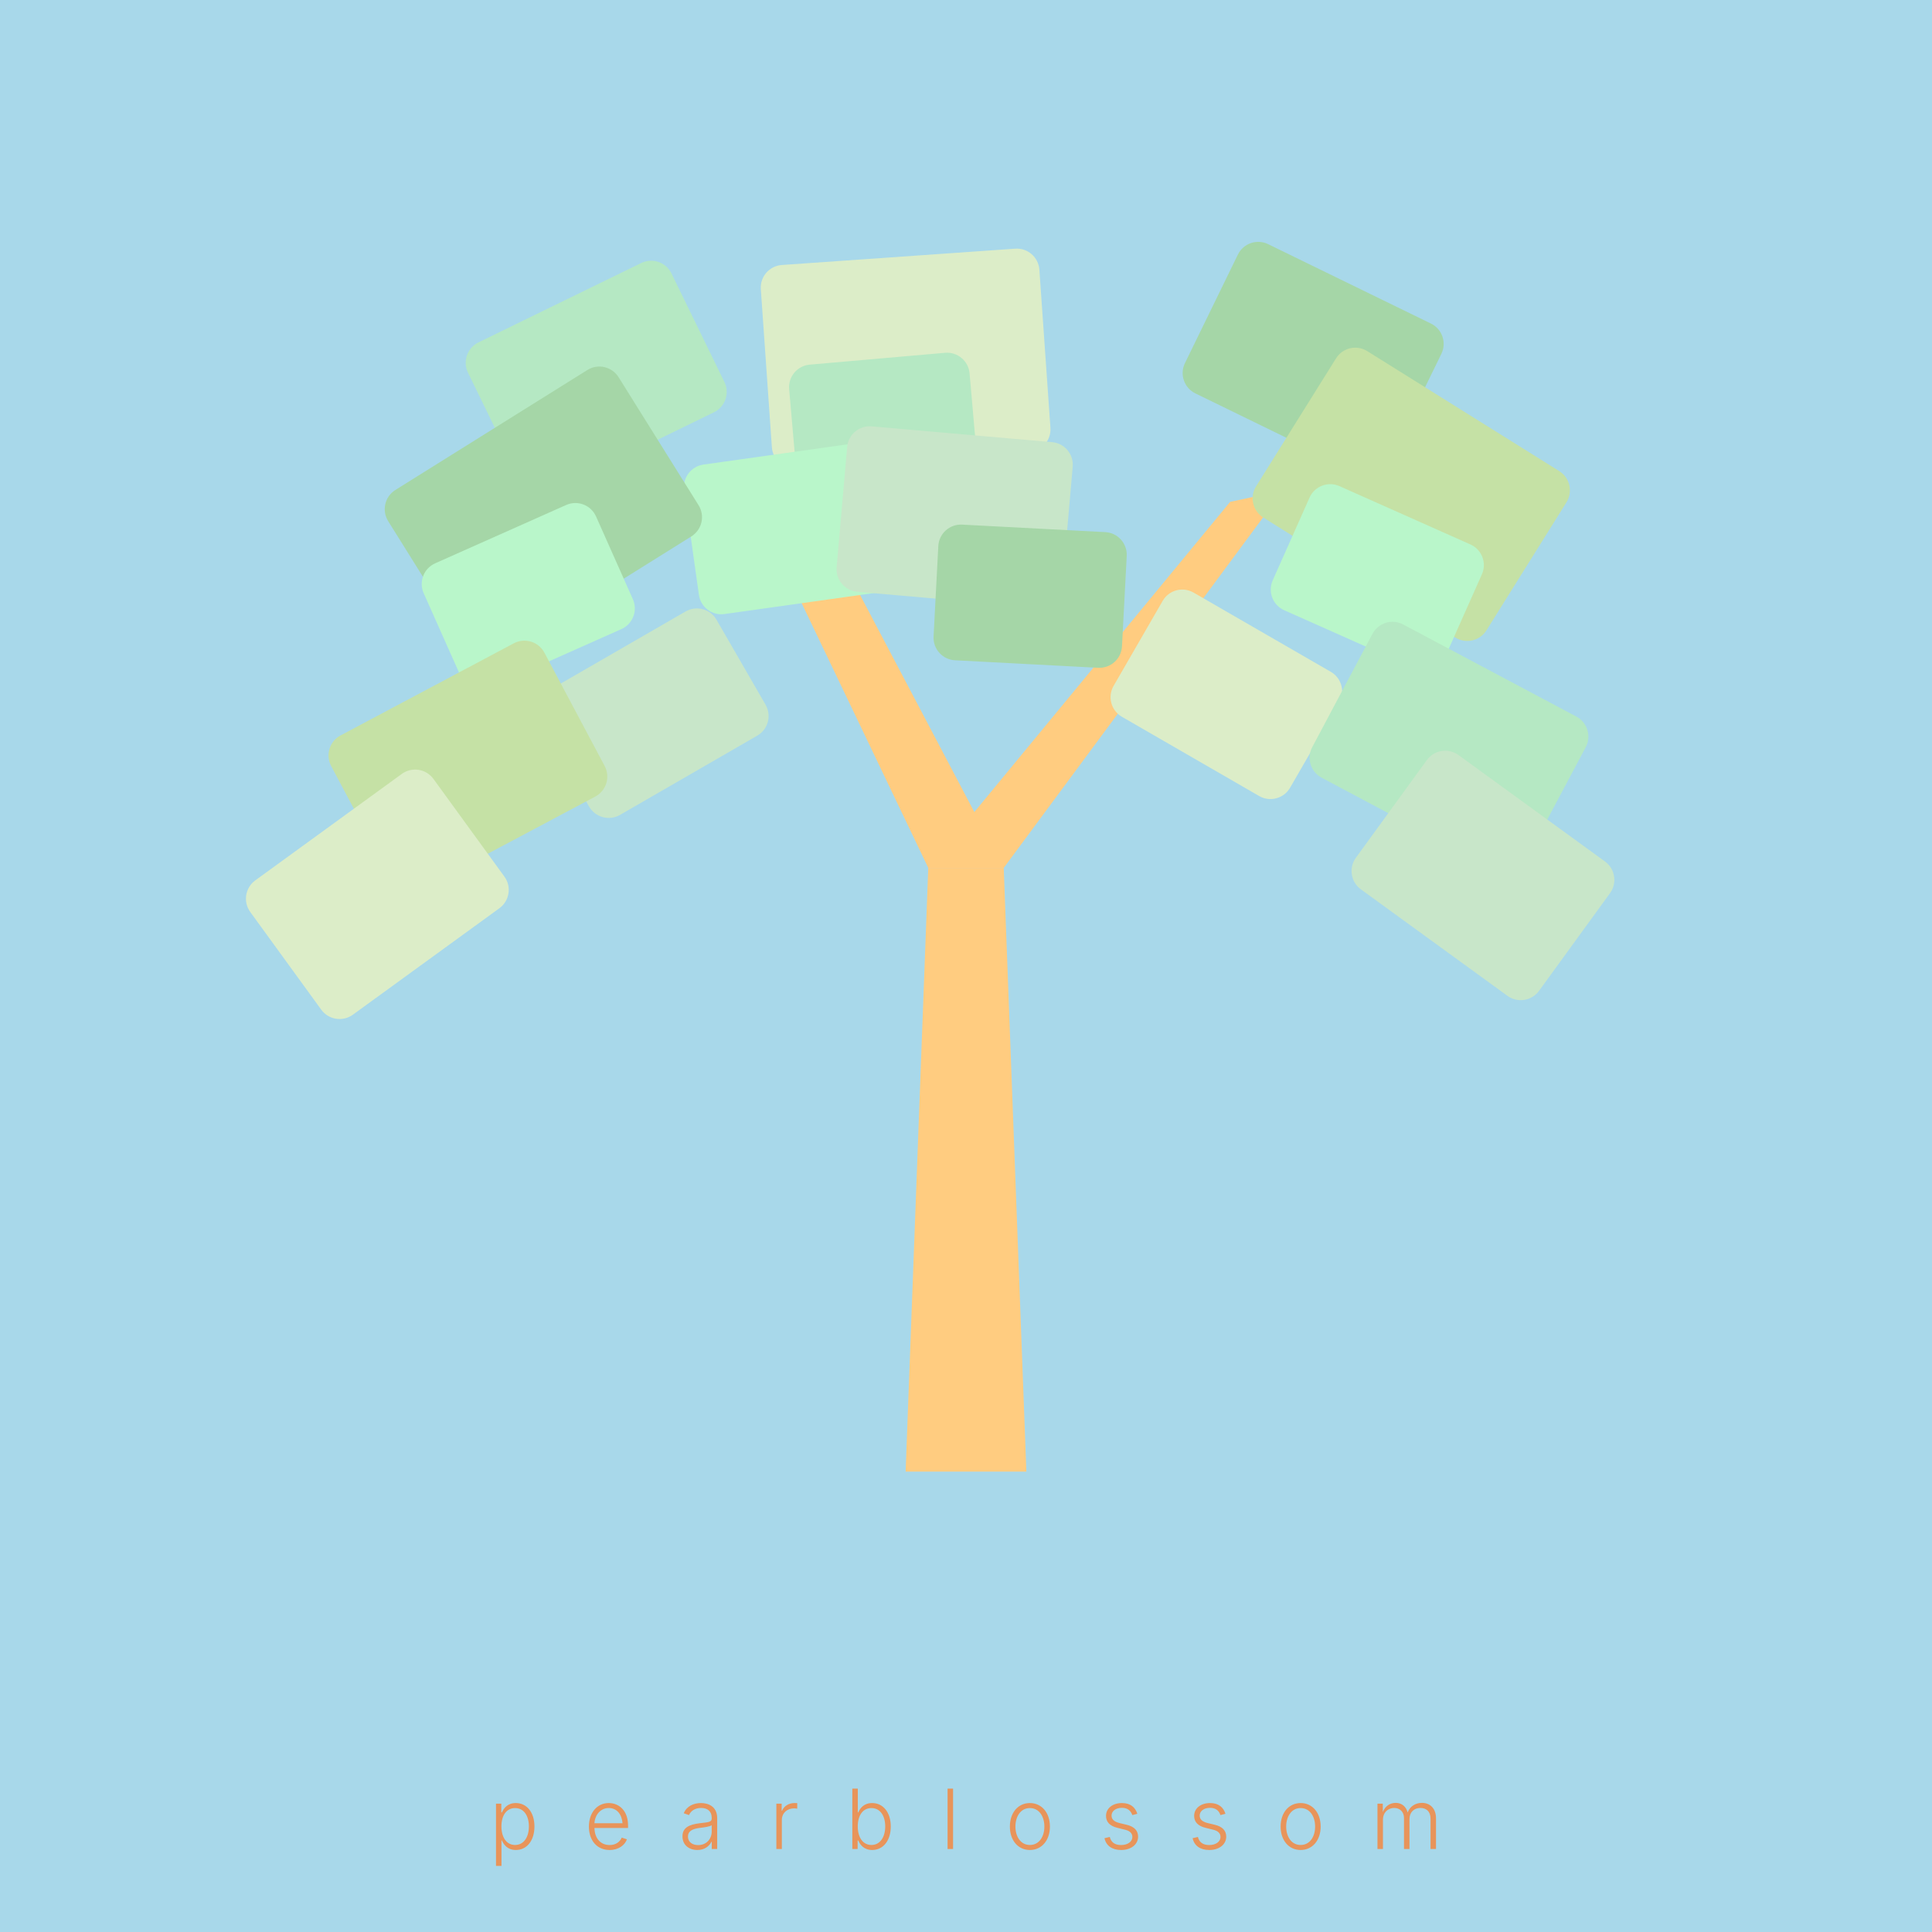
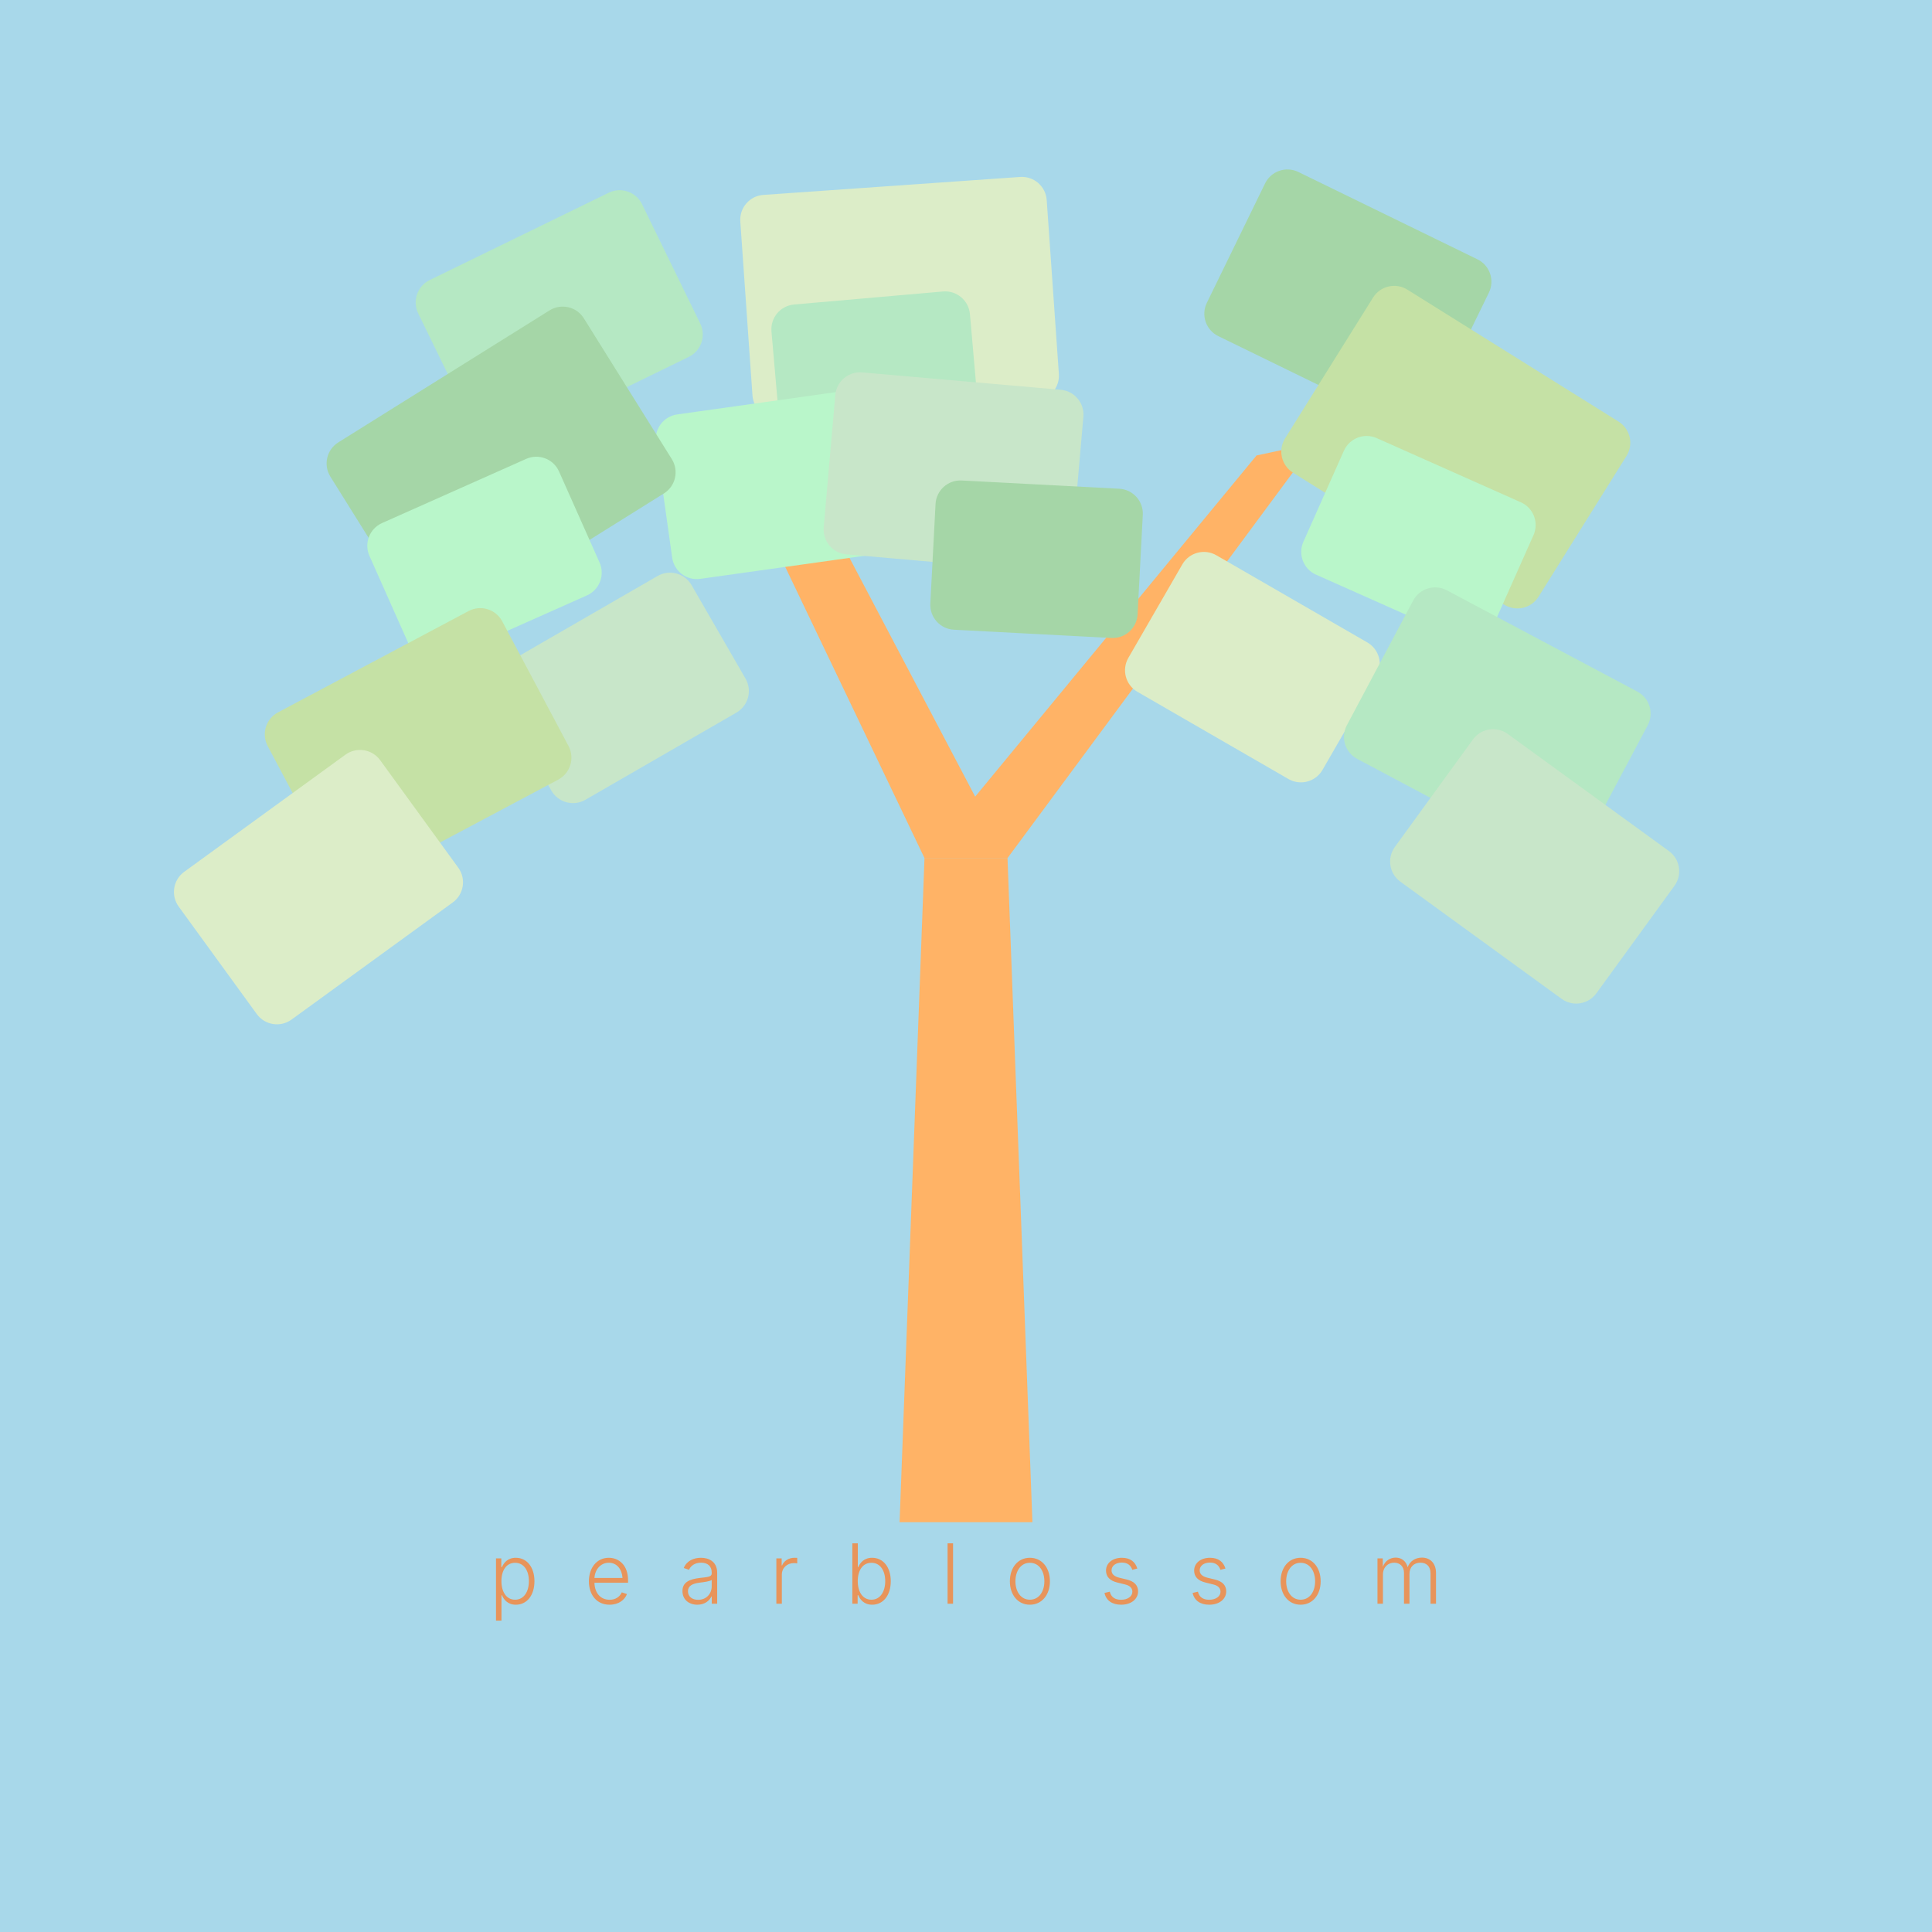
<svg xmlns="http://www.w3.org/2000/svg" viewBox="0 0 512 512" width="512" height="512">
  <rect x="0" y="0" width="512" height="512" fill="#A8D8EA" />
-   <polygon points="240,390 272,390 266,230 246,230" fill="#FFCC80" />
-   <polygon points="246,230 266,230 216,135 202,138" fill="#FFCC80" />
-   <polygon points="246,230 266,230 340,130 326,133" fill="#FFCC80" />
-   <rect x="203" y="68" width="74" height="54" rx="6" fill="#DCEDC8" transform="rotate(-4, 240, 95)" />
-   <rect x="210" y="95" width="48" height="34" rx="6" fill="#B5E8C3" transform="rotate(-5, 234, 112)" />
-   <rect x="183" y="120" width="54" height="40" rx="6" fill="#B9F6CA" transform="rotate(-8, 210, 140)" />
-   <rect x="223" y="115" width="60" height="44" rx="6" fill="#C8E6C9" transform="rotate(5, 253, 137)" />
-   <rect x="248" y="140" width="50" height="36" rx="6" fill="#A5D6A7" transform="rotate(3, 273, 158)" />
-   <rect x="128" y="78" width="60" height="44" rx="6" fill="#B5E8C3" transform="rotate(-26, 158, 100)" />
-   <rect x="108" y="110" width="72" height="52" rx="6" fill="#A5D6A7" transform="rotate(-32, 144, 136)" />
-   <rect x="115" y="140" width="50" height="36" rx="6" fill="#B9F6CA" transform="rotate(-24, 140, 158)" />
-   <rect x="146" y="170" width="54" height="38" rx="6" fill="#C8E6C9" transform="rotate(-30, 173, 189)" />
-   <rect x="92" y="180" width="64" height="46" rx="6" fill="#C5E1A5" transform="rotate(-28, 124, 203)" />
-   <rect x="70" y="215" width="60" height="44" rx="6" fill="#DCEDC8" transform="rotate(-36, 100, 237)" />
-   <rect x="318" y="73" width="60" height="44" rx="6" fill="#A5D6A7" transform="rotate(26, 348, 95)" />
-   <rect x="338" y="105" width="72" height="52" rx="6" fill="#C5E1A5" transform="rotate(32, 374, 131)" />
-   <rect x="340" y="135" width="50" height="36" rx="6" fill="#B9F6CA" transform="rotate(24, 365, 153)" />
-   <rect x="298" y="165" width="54" height="38" rx="6" fill="#DCEDC8" transform="rotate(30, 325, 184)" />
-   <rect x="352" y="175" width="64" height="46" rx="6" fill="#B5E8C3" transform="rotate(28, 384, 198)" />
-   <rect x="363" y="210" width="60" height="44" rx="6" fill="#C8E6C9" transform="rotate(36, 393, 232)" />
-   <text x="256" y="490" text-anchor="middle" font-family="system-ui,-apple-system,sans-serif" font-size="22" font-weight="300" letter-spacing="12" fill="#E8945A">pearblossom</text>
+   <g transform="translate(256,256) scale(1.1) translate(-256,-256)">
+     <polygon points="240,390 272,390 266,230 246,230" fill="#FFB366" />
+     <polygon points="246,230 266,230 216,135 202,138" fill="#FFB366" />
+     <polygon points="246,230 266,230 340,130 326,133" fill="#FFB366" />
+     <rect x="203" y="68" width="74" height="54" rx="6" fill="#DCEDC8" transform="rotate(-4, 240, 95)" />
+     <rect x="210" y="95" width="48" height="34" rx="6" fill="#B5E8C3" transform="rotate(-5, 234, 112)" />
+     <rect x="183" y="120" width="54" height="40" rx="6" fill="#B9F6CA" transform="rotate(-8, 210, 140)" />
+     <rect x="223" y="115" width="60" height="44" rx="6" fill="#C8E6C9" transform="rotate(5, 253, 137)" />
+     <rect x="248" y="140" width="50" height="36" rx="6" fill="#A5D6A7" transform="rotate(3, 273, 158)" />
+     <rect x="128" y="78" width="60" height="44" rx="6" fill="#B5E8C3" transform="rotate(-26, 158, 100)" />
+     <rect x="108" y="110" width="72" height="52" rx="6" fill="#A5D6A7" transform="rotate(-32, 144, 136)" />
+     <rect x="115" y="140" width="50" height="36" rx="6" fill="#B9F6CA" transform="rotate(-24, 140, 158)" />
+     <rect x="146" y="170" width="54" height="38" rx="6" fill="#C8E6C9" transform="rotate(-30, 173, 189)" />
+     <rect x="92" y="180" width="64" height="46" rx="6" fill="#C5E1A5" transform="rotate(-28, 124, 203)" />
+     <rect x="70" y="215" width="60" height="44" rx="6" fill="#DCEDC8" transform="rotate(-36, 100, 237)" />
+     <rect x="318" y="73" width="60" height="44" rx="6" fill="#A5D6A7" transform="rotate(26, 348, 95)" />
+     <rect x="338" y="105" width="72" height="52" rx="6" fill="#C5E1A5" transform="rotate(32, 374, 131)" />
+     <rect x="340" y="135" width="50" height="36" rx="6" fill="#B9F6CA" transform="rotate(24, 365, 153)" />
+     <rect x="298" y="165" width="54" height="38" rx="6" fill="#DCEDC8" transform="rotate(30, 325, 184)" />
+     <rect x="352" y="175" width="64" height="46" rx="6" fill="#B5E8C3" transform="rotate(28, 384, 198)" />
+     <rect x="363" y="210" width="60" height="44" rx="6" fill="#C8E6C9" transform="rotate(36, 393, 232)" />
+   </g>
+   <text x="256" y="425" text-anchor="middle" font-family="system-ui,-apple-system,sans-serif" font-size="22" font-weight="300" letter-spacing="12" fill="#E8945A">pearblossom</text>
</svg>
